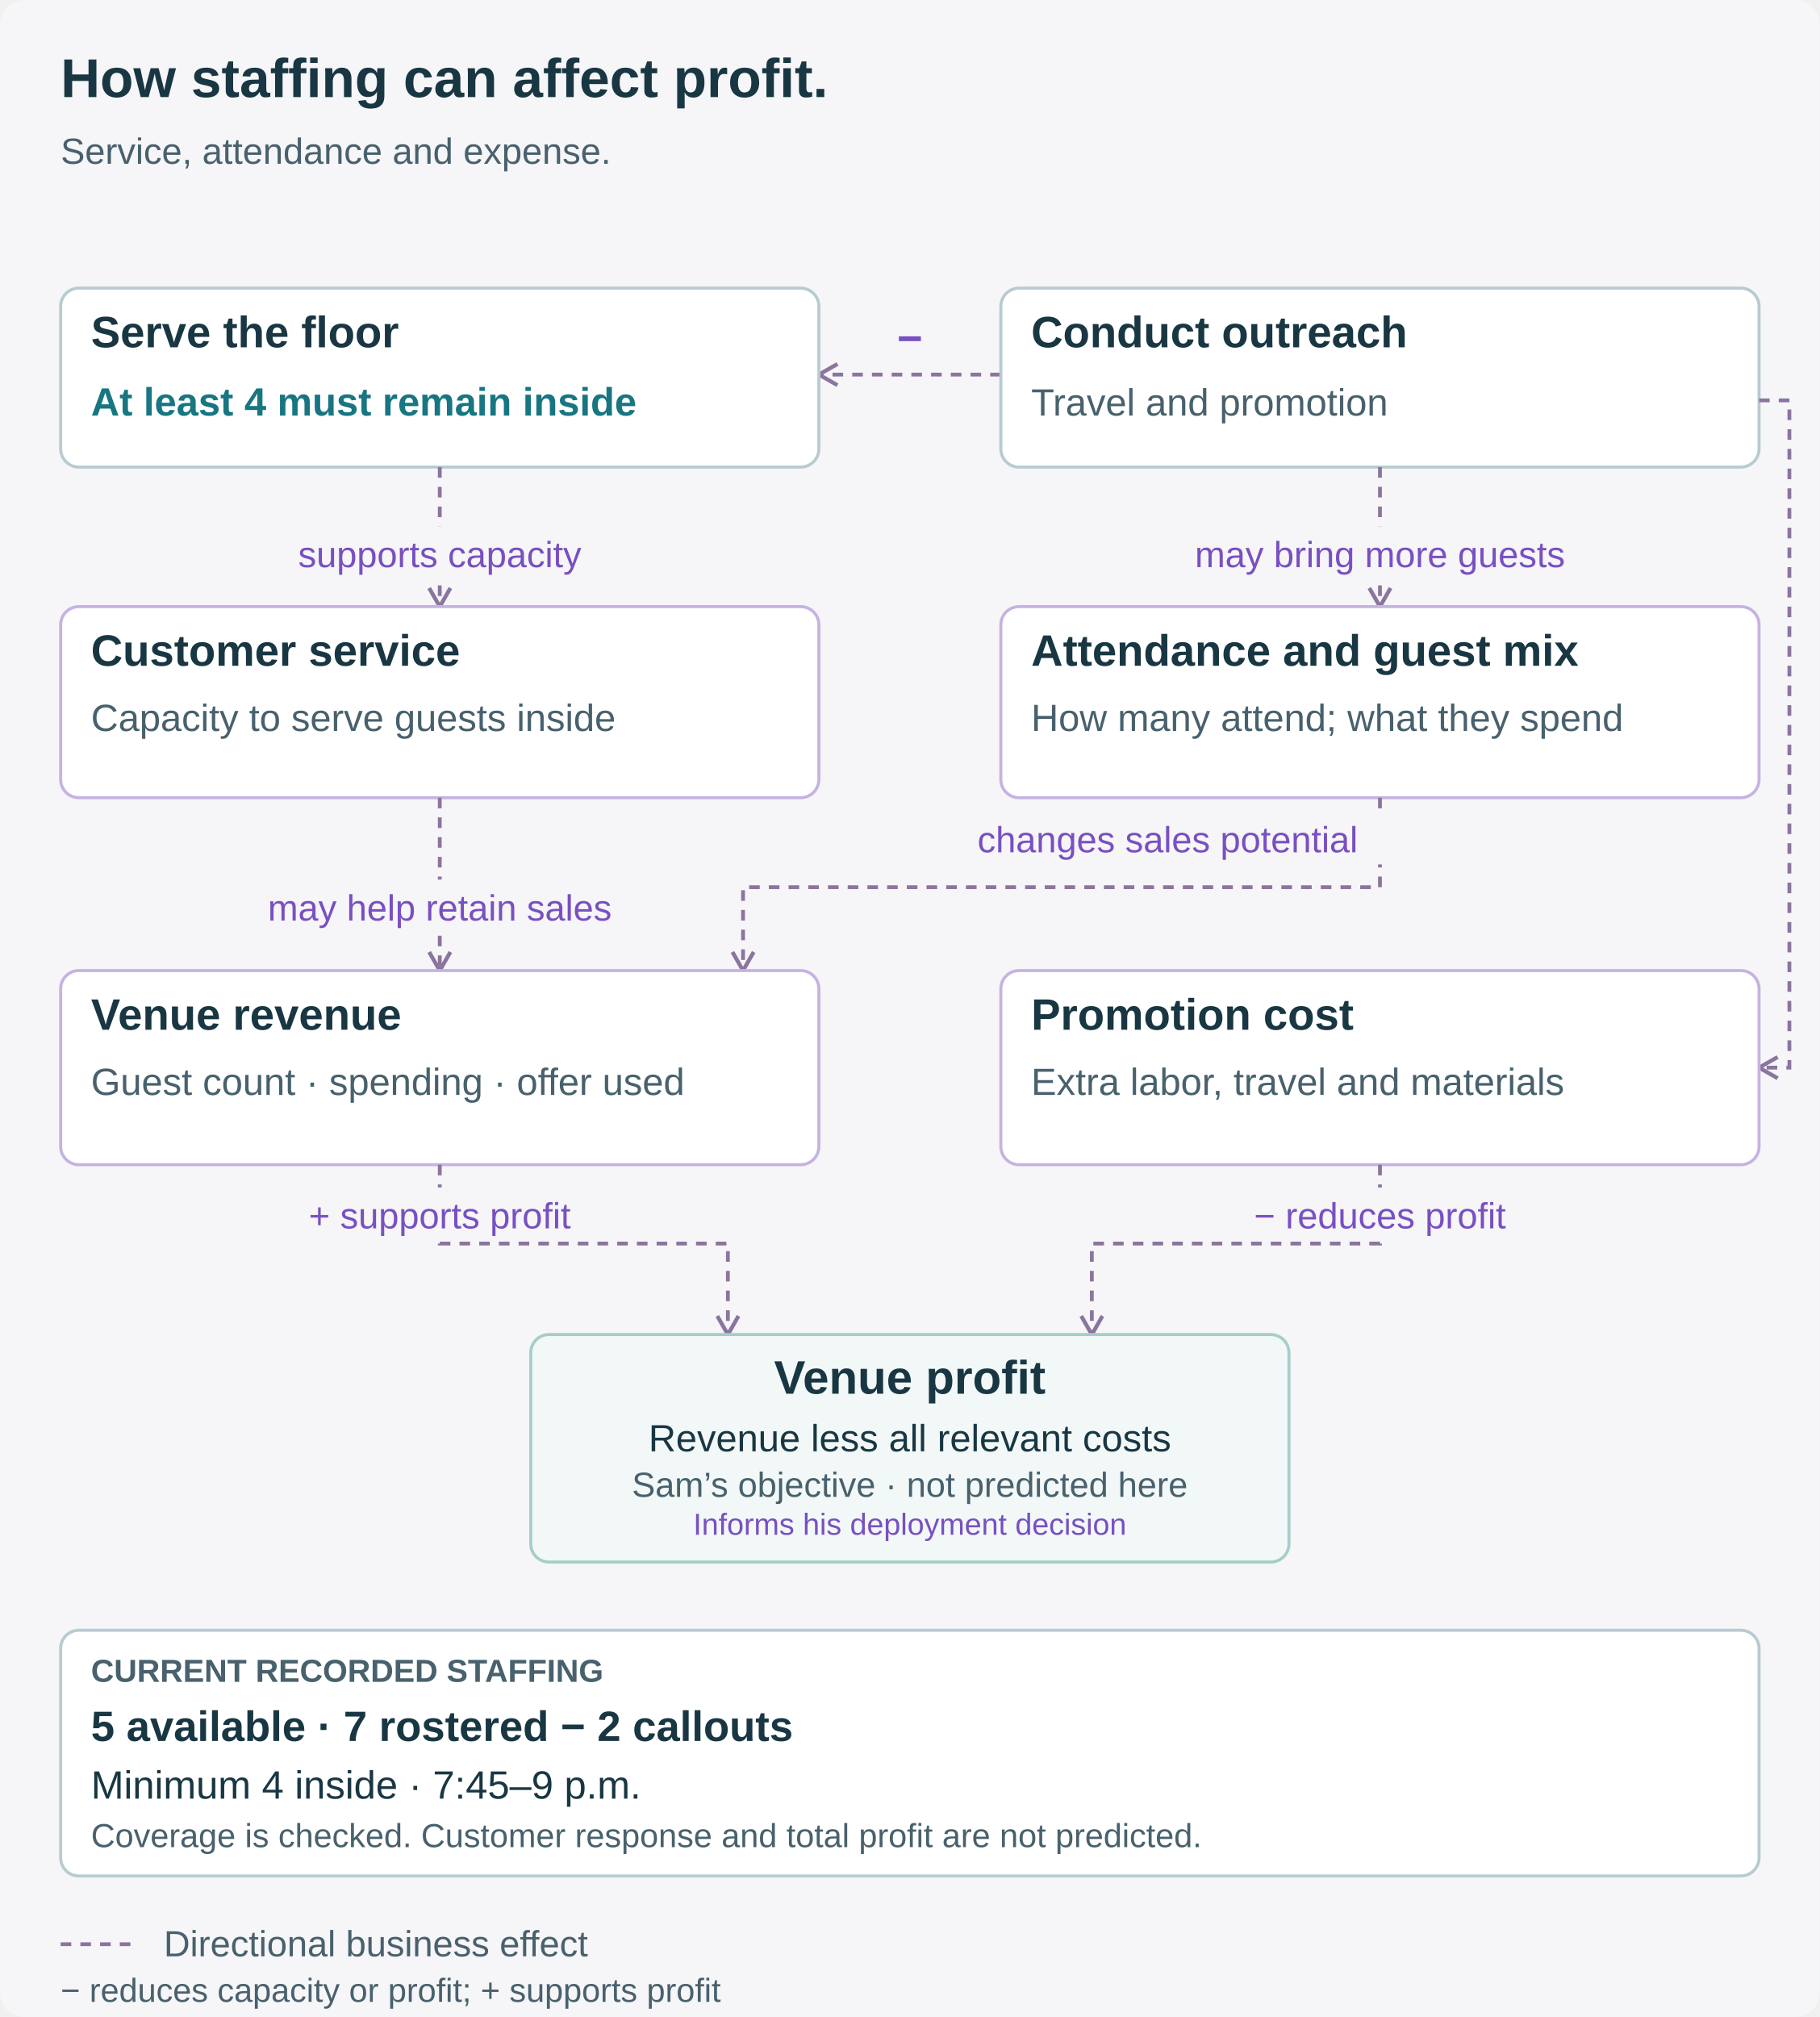
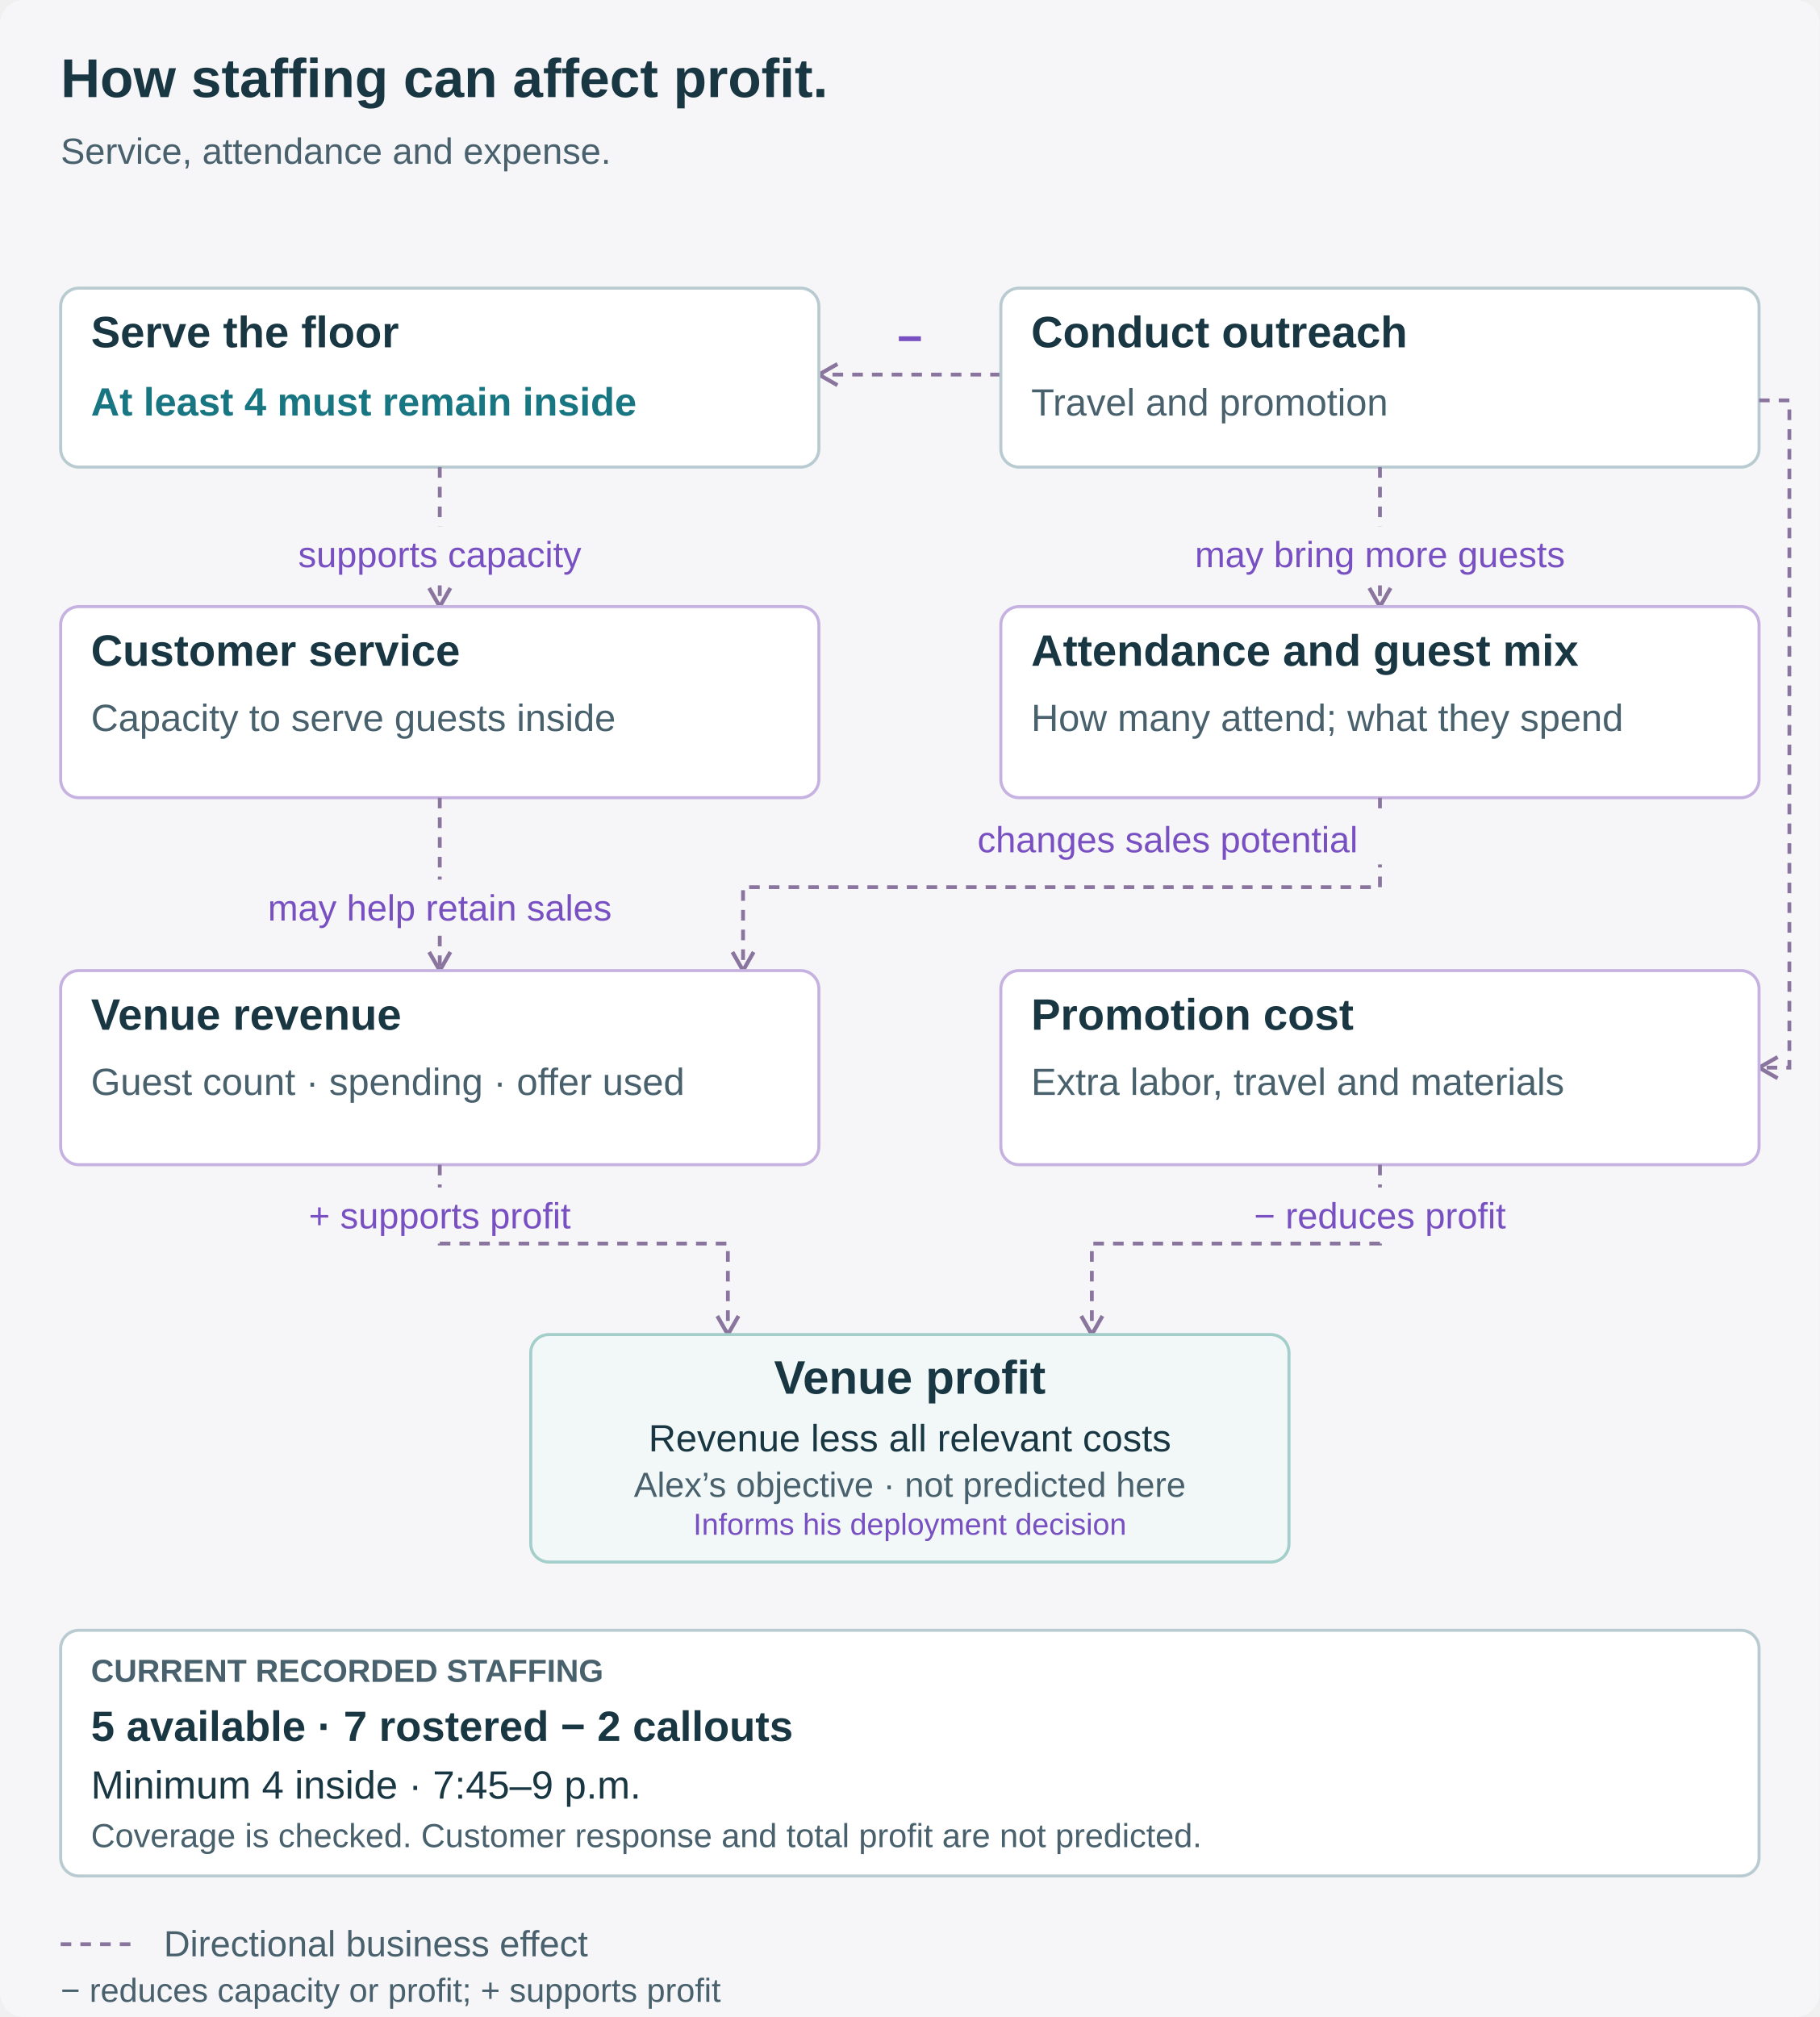
- <svg xmlns="http://www.w3.org/2000/svg" width="1200" height="1330" viewBox="0 0 1200 1330" role="img" aria-labelledby="staff-effects-desktop-title staff-effects-desktop-desc" data-model="street-team-staff-allocation" data-model-version="1.2.0" data-model-sha256="d50a0be1471b43fa5371a98870548c12456f6785c3d5365a0bd88fad52094da1" data-context="five-available" data-view="effects">
+ <svg xmlns="http://www.w3.org/2000/svg" width="1200" height="1330" viewBox="0 0 1200 1330" role="img" aria-labelledby="staff-effects-desktop-title staff-effects-desktop-desc" data-model="street-team-staff-allocation" data-model-version="1.2.1" data-model-sha256="d5773186dffa4e97bfb7ee2e9a5411cd65722cd1b81671e102f629067bbb3010" data-context="five-available" data-view="effects">
  <defs>
    <marker id="staff-effects-desktop-dependency-arrow" viewBox="0 0 10 10" refX="8" refY="5" markerWidth="7" markerHeight="7" orient="auto">
      <path d="M1 1L8 5L1 9" fill="none" stroke="#48616d" stroke-width="1.5" />
    </marker>
    <marker id="staff-effects-desktop-context-arrow" viewBox="0 0 10 10" refX="8" refY="5" markerWidth="7" markerHeight="7" orient="auto">
      <path d="M1 1L8 5L1 9" fill="none" stroke="#8a759e" stroke-width="1.5" />
    </marker>
    <marker id="staff-effects-desktop-reporting-arrow" viewBox="0 0 10 10" refX="8" refY="5" markerWidth="7" markerHeight="7" orient="auto">
      <path d="M1 1L8 5L1 9" fill="none" stroke="#7850c2" stroke-width="1.5" />
    </marker>
  </defs>
  <rect width="1200" height="1330" rx="16" fill="#f6f5f8" />
  <g font-family="Arial,Helvetica,sans-serif">
    <text x="40" y="64" font-size="36" font-weight="700" fill="#193743" text-anchor="start">
      <tspan x="40" dy="0">How staffing can affect profit.</tspan>
    </text>
    <text x="40" y="108" font-size="24" font-weight="400" fill="#48616d" text-anchor="start">
      <tspan x="40" dy="0">Service, attendance and expense.</tspan>
    </text>
    <g transform="translate(0,-660)">
      <g data-edge="outreach-reduces-floor-capacity" data-from="conducting-outreach" data-to="serving-floor" data-relation="reduces-capacity" data-status="declared-context">
        <path d="M660 907H540" fill="none" stroke="#8a759e" stroke-width="2.5" stroke-dasharray="7 6" marker-end="url(#staff-effects-desktop-context-arrow)" />
      </g>
      <text x="600" y="893" font-size="29" font-weight="700" fill="#7850c2" text-anchor="middle">
        <tspan x="600" dy="0">−</tspan>
      </text>
      <g id="staff-effects-desktop-serving-floor" data-node="serving-floor" data-kind="activity" data-status="evaluated-binding">
        <rect x="40" y="850" width="500" height="118" rx="12" fill="#fff" stroke="#b7cbd1" stroke-width="2" />
        <text x="60" y="889" font-size="29" font-weight="700" fill="#193743" text-anchor="start">
          <tspan x="60" dy="0">Serve the floor</tspan>
        </text>
        <g data-edge="floor-minimum" data-from="minimum-floor-coverage" data-to="serving-floor" data-relation="constrains" data-status="evaluated-binding">
          <g id="staff-effects-desktop-minimum-floor-coverage" data-node="minimum-floor-coverage" data-kind="requirement" data-status="evaluated-binding">
            <text x="60" y="934" font-size="26" font-weight="700" fill="#177681" text-anchor="start">
              <tspan x="60" dy="0">At least 4 must remain inside</tspan>
            </text>
          </g>
        </g>
      </g>
      <g data-edge="floor-supports-service" data-from="serving-floor" data-to="customer-service" data-relation="supports" data-status="declared-context">
        <path d="M290 968V1060" fill="none" stroke="#8a759e" stroke-width="2.5" stroke-dasharray="7 6" marker-end="url(#staff-effects-desktop-context-arrow)" />
      </g>
      <rect x="166.76" y="1007" width="246.48" height="35" fill="#f6f5f8" />
      <text x="290" y="1034" font-size="24" font-weight="400" fill="#7850c2" text-anchor="middle">
        <tspan x="290" dy="0">supports capacity</tspan>
      </text>
      <g id="staff-effects-desktop-conducting-outreach" data-node="conducting-outreach" data-kind="activity" data-status="evaluated-binding">
        <rect x="660" y="850" width="500" height="118" rx="12" fill="#fff" stroke="#b7cbd1" stroke-width="2" />
        <text x="680" y="889" font-size="29" font-weight="700" fill="#193743" text-anchor="start">
          <tspan x="680" dy="0">Conduct outreach</tspan>
        </text>
        <text x="680" y="934" font-size="25" font-weight="400" fill="#48616d" text-anchor="start">
          <tspan x="680" dy="0">Travel and promotion</tspan>
        </text>
      </g>
      <g data-edge="outreach-may-increase-attendance" data-from="conducting-outreach" data-to="attendance-and-guest-mix" data-relation="may-increase" data-status="declared-context">
        <path d="M910 968V1060" fill="none" stroke="#8a759e" stroke-width="2.5" stroke-dasharray="7 6" marker-end="url(#staff-effects-desktop-context-arrow)" />
      </g>
      <rect x="759.88" y="1007" width="300.24" height="35" fill="#f6f5f8" />
      <text x="910" y="1034" font-size="24" font-weight="400" fill="#7850c2" text-anchor="middle">
        <tspan x="910" dy="0">may bring more guests</tspan>
      </text>
      <g id="staff-effects-desktop-customer-service" data-node="customer-service" data-kind="outcome" data-status="declared-context">
        <rect x="40" y="1060" width="500" height="126" rx="12" fill="#fff" stroke="#c6b2e1" stroke-width="2" />
        <text x="60" y="1099" font-size="29" font-weight="700" fill="#193743" text-anchor="start">
          <tspan x="60" dy="0">Customer service</tspan>
        </text>
        <text x="60" y="1142" font-size="25" font-weight="400" fill="#48616d" text-anchor="start">
          <tspan x="60" dy="0">Capacity to serve guests inside</tspan>
        </text>
      </g>
      <g id="staff-effects-desktop-attendance-and-guest-mix" data-node="attendance-and-guest-mix" data-kind="outcome" data-status="declared-context">
        <rect x="660" y="1060" width="500" height="126" rx="12" fill="#fff" stroke="#c6b2e1" stroke-width="2" />
        <text x="680" y="1099" font-size="29" font-weight="700" fill="#193743" text-anchor="start">
          <tspan x="680" dy="0">Attendance and guest mix</tspan>
        </text>
        <text x="680" y="1142" font-size="25" font-weight="400" fill="#48616d" text-anchor="start">
          <tspan x="680" dy="0">How many attend; what they spend</tspan>
        </text>
      </g>
      <g data-edge="service-supports-revenue" data-from="customer-service" data-to="venue-revenue" data-relation="may-increase" data-status="declared-context">
        <path d="M290 1186V1300" fill="none" stroke="#8a759e" stroke-width="2.5" stroke-dasharray="7 6" marker-end="url(#staff-effects-desktop-context-arrow)" />
      </g>
      <rect x="139.88" y="1240" width="300.24" height="35" fill="#f6f5f8" />
      <text x="290" y="1267" font-size="24" font-weight="400" fill="#7850c2" text-anchor="middle">
        <tspan x="290" dy="0">may help retain sales</tspan>
      </text>
      <g data-edge="attendance-influences-revenue" data-from="attendance-and-guest-mix" data-to="venue-revenue" data-relation="influences" data-status="declared-context">
        <path d="M910 1186V1245H490V1300" fill="none" stroke="#8a759e" stroke-width="2.5" stroke-dasharray="7 6" marker-end="url(#staff-effects-desktop-context-arrow)" />
      </g>
      <rect x="606.44" y="1195" width="327.12" height="35" fill="#f6f5f8" />
      <text x="770" y="1222" font-size="24" font-weight="400" fill="#7850c2" text-anchor="middle">
        <tspan x="770" dy="0">changes sales potential</tspan>
      </text>
      <g data-edge="outreach-adds-cost" data-from="conducting-outreach" data-to="promotion-cost" data-relation="adds-cost" data-status="declared-context">
        <path d="M1160 924H1180V1364H1160" fill="none" stroke="#8a759e" stroke-width="2.5" stroke-dasharray="7 6" marker-end="url(#staff-effects-desktop-context-arrow)" />
      </g>
      <g id="staff-effects-desktop-venue-revenue" data-node="venue-revenue" data-kind="outcome" data-status="declared-context">
        <rect x="40" y="1300" width="500" height="128" rx="12" fill="#fff" stroke="#c6b2e1" stroke-width="2" />
        <text x="60" y="1339" font-size="29" font-weight="700" fill="#193743" text-anchor="start">
          <tspan x="60" dy="0">Venue revenue</tspan>
        </text>
        <text x="60" y="1382" font-size="25" font-weight="400" fill="#48616d" text-anchor="start">
          <tspan x="60" dy="0">Guest count · spending · offer used</tspan>
        </text>
      </g>
      <g id="staff-effects-desktop-promotion-cost" data-node="promotion-cost" data-kind="outcome" data-status="declared-context">
        <rect x="660" y="1300" width="500" height="128" rx="12" fill="#fff" stroke="#c6b2e1" stroke-width="2" />
        <text x="680" y="1339" font-size="29" font-weight="700" fill="#193743" text-anchor="start">
          <tspan x="680" dy="0">Promotion cost</tspan>
        </text>
        <text x="680" y="1382" font-size="25" font-weight="400" fill="#48616d" text-anchor="start">
          <tspan x="680" dy="0">Extra labor, travel and materials</tspan>
        </text>
      </g>
      <g data-edge="revenue-supports-profit" data-from="venue-revenue" data-to="venue-profit" data-relation="contributes-to" data-status="declared-context">
        <path d="M290 1428V1480H480V1540" fill="none" stroke="#8a759e" stroke-width="2.5" stroke-dasharray="7 6" marker-end="url(#staff-effects-desktop-context-arrow)" />
      </g>
      <rect x="166.76" y="1443" width="246.48" height="35" fill="#f6f5f8" />
      <text x="290" y="1470" font-size="24" font-weight="400" fill="#7850c2" text-anchor="middle">
        <tspan x="290" dy="0">+ supports profit</tspan>
      </text>
      <g data-edge="cost-reduces-profit" data-from="promotion-cost" data-to="venue-profit" data-relation="reduces" data-status="declared-context">
        <path d="M910 1428V1480H720V1540" fill="none" stroke="#8a759e" stroke-width="2.5" stroke-dasharray="7 6" marker-end="url(#staff-effects-desktop-context-arrow)" />
      </g>
      <rect x="793.48" y="1443" width="233.04" height="35" fill="#f6f5f8" />
      <text x="910" y="1470" font-size="24" font-weight="400" fill="#7850c2" text-anchor="middle">
        <tspan x="910" dy="0">− reduces profit</tspan>
      </text>
      <g id="staff-effects-desktop-venue-profit" data-node="venue-profit" data-kind="outcome" data-status="declared-context">
        <rect x="350" y="1540" width="500" height="150" rx="12" fill="#f2f8f7" stroke="#a4ceca" stroke-width="2" />
        <text x="600" y="1579" font-size="31" font-weight="700" fill="#193743" text-anchor="middle">
          <tspan x="600" dy="0">Venue profit</tspan>
        </text>
        <text x="600" y="1617" font-size="25" font-weight="400" fill="#193743" text-anchor="middle">
          <tspan x="600" dy="0">Revenue less all relevant costs</tspan>
        </text>
        <text x="600" y="1647" font-size="23" font-weight="400" fill="#48616d" text-anchor="middle">
-           <tspan x="600" dy="0">Sam’s objective · not predicted here</tspan>
+           <tspan x="600" dy="0">Alex’s objective · not predicted here</tspan>
        </text>
        <g data-edge="profit-informs-sam" data-from="venue-profit" data-to="supportable-commitment" data-relation="informs-objective" data-status="declared-context">
          <text x="600" y="1672" font-size="20" font-weight="400" fill="#7850c2" text-anchor="middle">
            <tspan x="600" dy="0">Informs his deployment decision</tspan>
          </text>
        </g>
      </g>
      <rect x="40" y="1735" width="1120" height="162" rx="12" fill="#fff" stroke="#b7cbd1" stroke-width="2" />
      <text x="60" y="1769" font-size="21" font-weight="700" fill="#48616d" text-anchor="start">
        <tspan x="60" dy="0">CURRENT RECORDED STAFFING</tspan>
      </text>
      <g data-edge="decision-allocates-staff" data-from="deployment-decision" data-to="qualified-staff" data-relation="allocates" data-status="evaluated-binding">
        <g id="staff-effects-desktop-qualified-staff" data-node="qualified-staff" data-kind="resource" data-status="evaluated-binding">
          <text x="60" y="1808" font-size="28" font-weight="700" fill="#193743" text-anchor="start">
            <tspan x="60" dy="0">5 available · 7 rostered − 2 callouts</tspan>
          </text>
        </g>
      </g>
      <g id="staff-effects-desktop-absence-window" data-node="absence-window" data-kind="interval" data-status="evaluated-binding">
        <text x="60" y="1846" font-size="26" font-weight="400" fill="#193743" text-anchor="start">
          <tspan x="60" dy="0">Minimum 4 inside · 7:45–9 p.m.</tspan>
        </text>
      </g>
      <text x="60" y="1878" font-size="22" font-weight="400" fill="#48616d" text-anchor="start">
        <tspan x="60" dy="0">Coverage is checked. Customer response and total profit are not predicted.</tspan>
      </text>
      <path d="M40 1942h50" stroke="#8a759e" stroke-width="2.5" stroke-dasharray="7 6" />
      <text x="108" y="1950" font-size="24" font-weight="400" fill="#48616d" text-anchor="start">
        <tspan x="108" dy="0">Directional business effect</tspan>
      </text>
      <text x="40" y="1980" font-size="22" font-weight="400" fill="#48616d" text-anchor="start">
        <tspan x="40" dy="0">− reduces capacity or profit; + supports profit</tspan>
      </text>
    </g>
  </g>
</svg>
